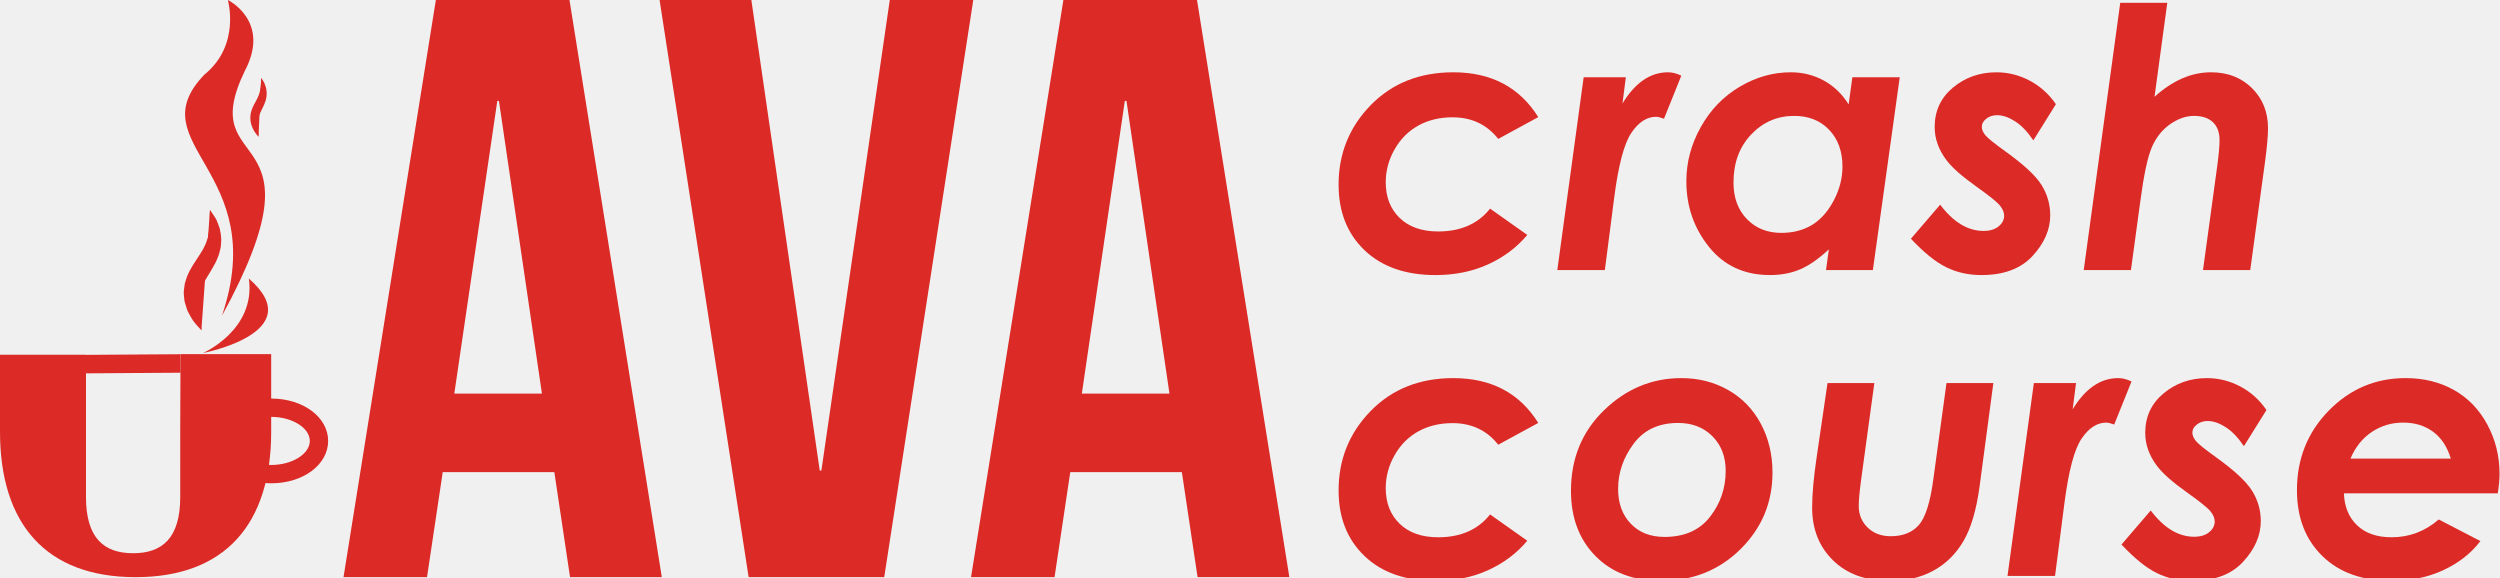
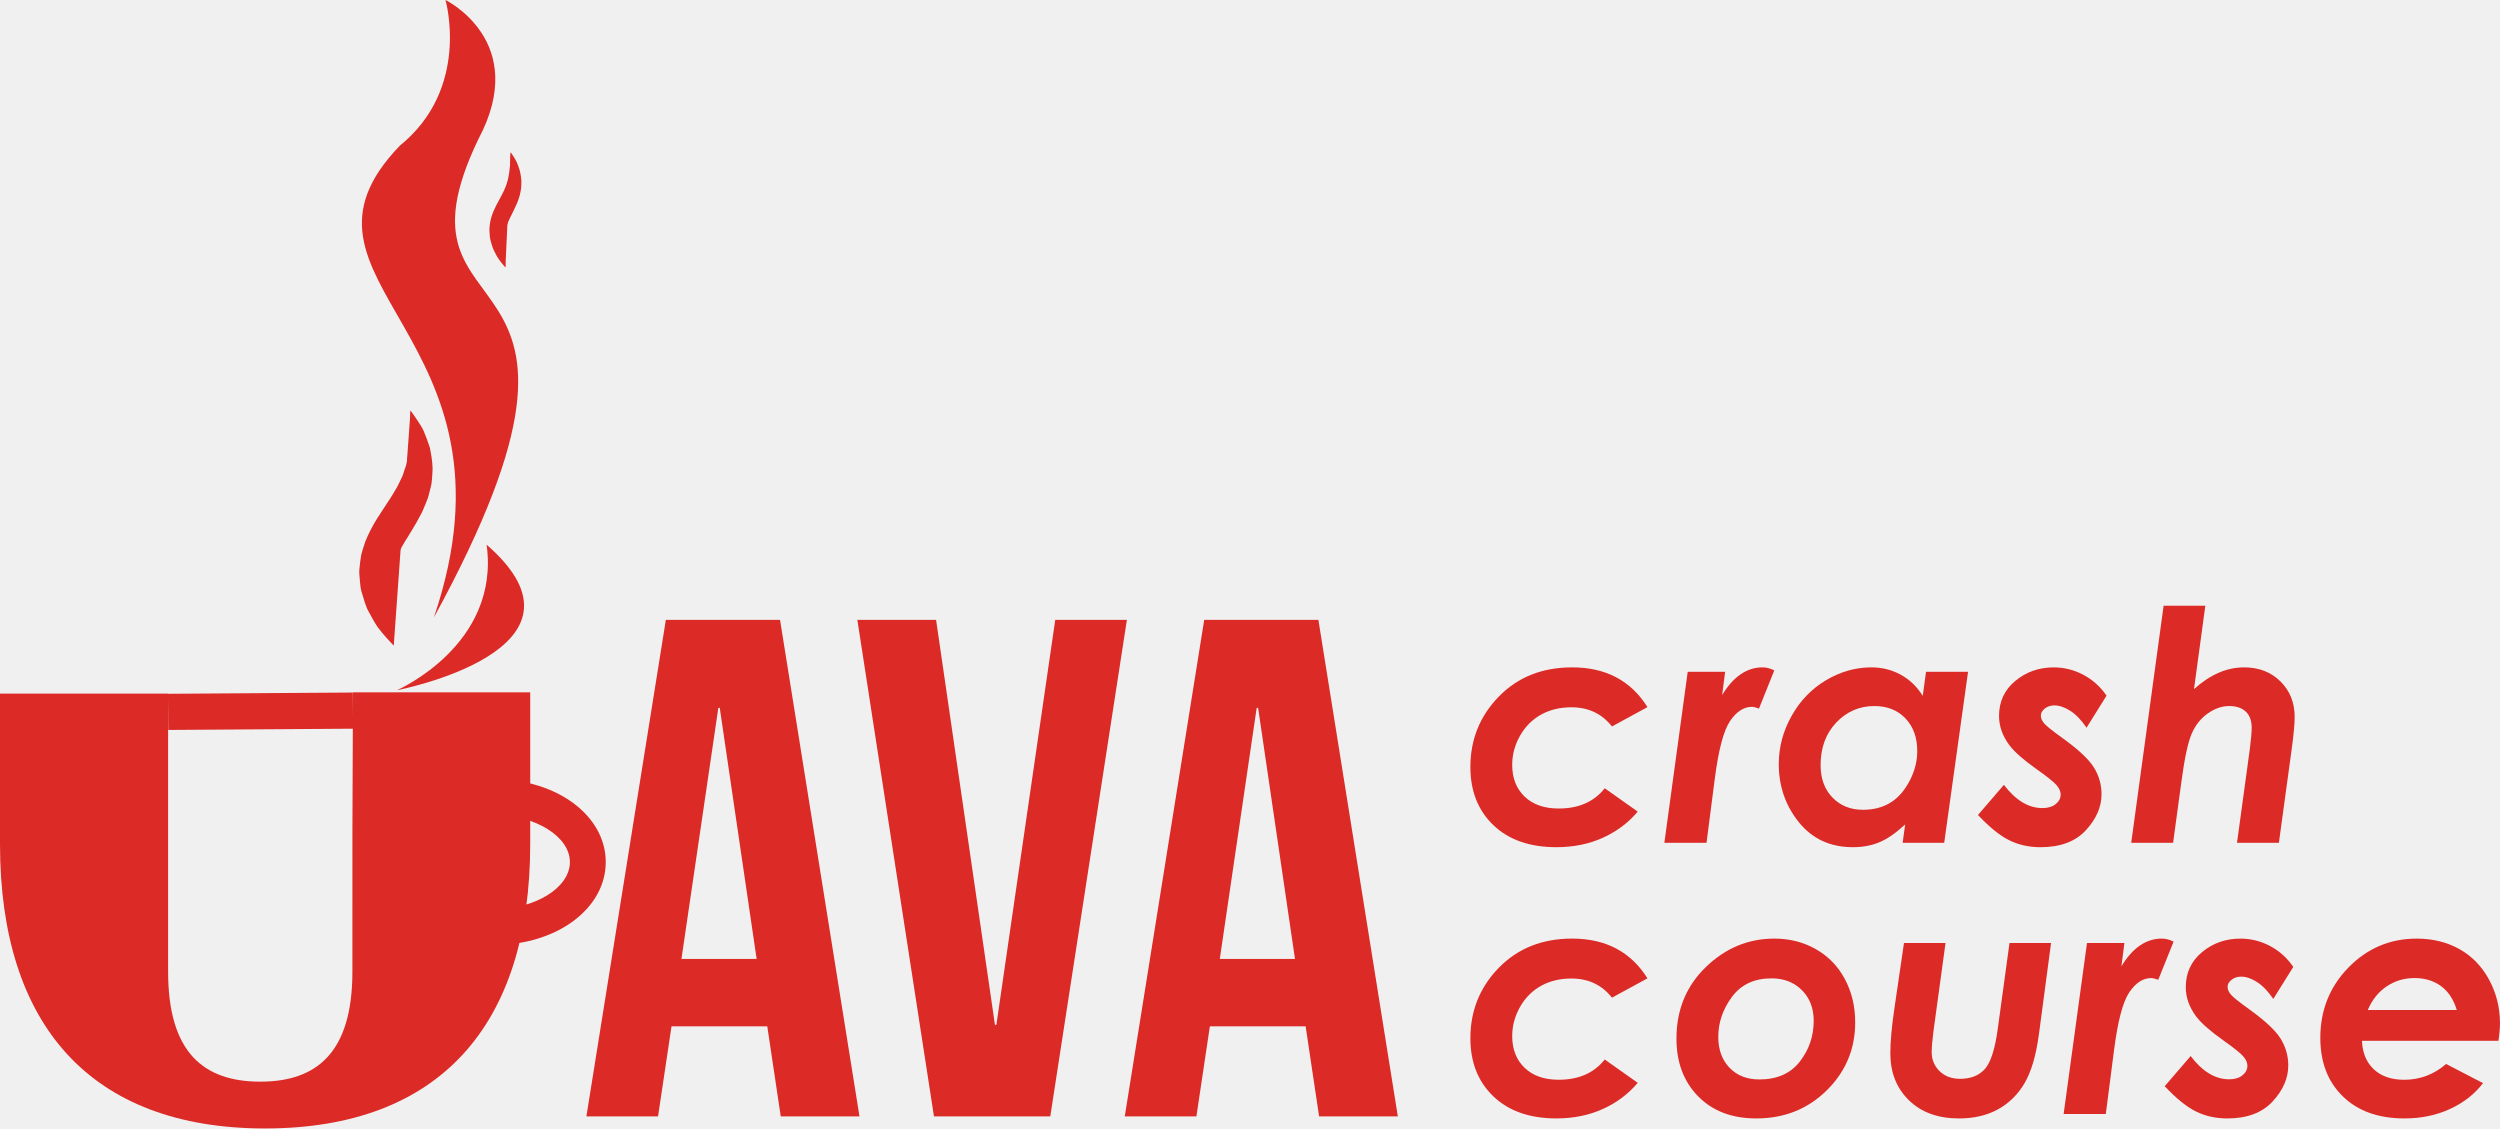
- <svg xmlns="http://www.w3.org/2000/svg" version="1.1" id="Layer_1" x="0px" y="0px" width="545.649px" height="125.971px" viewBox="0 0 545.649 125.971" enable-background="new 0 0 545.649 125.971" xml:space="preserve">
+ <svg xmlns="http://www.w3.org/2000/svg" version="1.1" id="Layer_1" x="0px" y="0px" width="279.078px" height="125.971px" viewBox="0 0 279.078 125.971" enable-background="new 0 0 279.078 125.971" xml:space="preserve">
  <style>
        path,
        rect {
            fill: #dc2a26
        }

    </style>
  <g>
-     <path d="M144.449,125.971h-20.03l-3.428-22.917H96.629l-3.429,22.917H74.975L95.186-0.345h29.053L144.449,125.971z M99.156,85.911   h19.127L108.9,22.031h-0.361L99.156,85.911z" />
-     <path d="M178.916,102.692h0.361L194.254-0.345h18.226l-19.489,126.315h-29.594L143.909-0.345h20.03L178.916,102.692z" />
-     <path d="M281.413,125.971h-20.03l-3.428-22.917h-24.361l-3.429,22.917h-18.226L232.15-0.345h29.053L281.413,125.971z    M236.12,85.911h19.127l-9.383-63.879h-0.361L236.12,85.911z" />
+     <path d="M18.767,77.43v15.608v15.437c0,9.023,3.97,12.271,10.286,12.271c6.315,0,10.286-3.248,10.286-12.271l0.001-15.437   l0.06-15.75h19.789v16.924c0,20.21-10.105,31.759-29.594,31.759C10.105,125.971,0,114.422,0,94.212V77.43H18.767z" />
+   </g>
+   <rect x="27.063" y="69.083" transform="matrix(-0.0068 -1 1 -0.0068 -50.1183 109.0183)" width="4.037" height="20.633" />
+   <path d="M49.73,0c0,0,2.848,9.827-5.095,16.262c-14.742,15.29,14.596,20.873,3.8,52.668c23.701-43.361-6.223-30.147,4.966-53.396  C59.231,4.611,49.73,0,49.73,0z" />
+   <path d="M44.293,77.055c0,0,11.572-5,10.029-16.25C67.824,72.555,44.293,77.055,44.293,77.055z" />
+   <path d="M55.188,105.485c-6.971,0-12.431-4.063-12.431-9.25c0-5.186,5.46-9.249,12.431-9.249s12.432,4.063,12.432,9.249  C67.619,101.422,62.159,105.485,55.188,105.485z M55.188,90.986c-4.57,0-8.431,2.403-8.431,5.249c0,2.847,3.861,5.25,8.431,5.25  s8.432-2.403,8.432-5.25C63.619,93.39,59.758,90.986,55.188,90.986z" />
+   <g>
+     <path fill="#FFFFFF" d="M45.83,45.84c4.887,13.162-9.226,12.249-1.875,26.223" />
+     <path d="M45.83,45.84c0,0,0.293,0.367,0.728,1.032c0.206,0.341,0.504,0.718,0.733,1.227c0.216,0.53,0.464,1.153,0.693,1.868   c0.143,0.713,0.29,1.512,0.309,2.377c-0.014,0.433-0.054,0.881-0.088,1.344c-0.025,0.467-0.193,0.902-0.296,1.372   c-0.1,0.48-0.281,0.913-0.469,1.35c-0.178,0.447-0.372,0.891-0.602,1.279c-0.427,0.838-0.916,1.571-1.338,2.291   c-0.456,0.699-0.811,1.366-1.153,2c-0.126,0.321-0.267,0.636-0.42,0.945c-0.091,0.318-0.168,0.635-0.279,0.947   c-0.139,0.309-0.09,0.646-0.17,0.965c-0.05,0.323-0.125,0.642-0.098,0.973c0.026,0.653-0.071,1.301,0.048,1.912   c0.078,0.608,0.092,1.199,0.158,1.722c0.109,0.51,0.169,0.979,0.228,1.364c0.113,0.775,0.143,1.255,0.143,1.255   s-0.336-0.311-0.864-0.918c-0.261-0.305-0.591-0.677-0.928-1.131c-0.32-0.464-0.63-1.03-0.967-1.66   c-0.376-0.609-0.556-1.394-0.811-2.209c-0.149-0.402-0.163-0.856-0.212-1.319c-0.025-0.464-0.119-0.943-0.042-1.432   c0.046-0.487,0.113-0.99,0.196-1.493c0.134-0.479,0.285-0.965,0.452-1.449c0.369-0.925,0.838-1.798,1.315-2.569   c0.466-0.715,0.931-1.43,1.39-2.134c0.23-0.336,0.416-0.655,0.597-0.967c0.191-0.315,0.377-0.628,0.505-0.936   c0.132-0.311,0.321-0.61,0.417-0.921c0.102-0.312,0.194-0.621,0.31-0.924c0.128-0.303,0.12-0.625,0.199-0.93   c0.057-0.306,0.138-0.611,0.173-0.903c0.026-0.576,0.088-1.136,0.14-1.655c0.006-0.526-0.028-1.021-0.025-1.413   C45.791,46.306,45.83,45.84,45.83,45.84z" />
  </g>
  <g>
-     <path d="M18.767,77.43v15.608v15.437c0,9.023,3.97,12.271,10.286,12.271c6.315,0,10.286-3.248,10.286-12.271l0.001-15.437   l0.06-15.75h19.789v16.924c0,20.21-10.105,31.759-29.594,31.759C10.105,125.971,0,114.422,0,94.212V77.43H18.767z" />
-   </g>
-   <rect x="27.065" y="69.08" transform="matrix(0.0068 1 -1 0.0068 108.2807 49.7759)" width="4.037" height="20.633" />
-   <path d="M49.73,0c0,0,2.848,9.827-5.095,16.262C29.893,31.552,59.231,37.135,48.435,68.93c23.701-43.361-6.223-30.148,4.966-53.396  C59.231,4.611,49.73,0,49.73,0z" />
-   <path d="M44.293,77.055c0,0,11.572-5,10.029-16.25C67.824,72.555,44.293,77.055,44.293,77.055z" />
-   <path d="M59.188,105.485c-6.971,0-12.431-4.063-12.431-9.25c0-5.186,5.46-9.249,12.431-9.249c6.971,0,12.432,4.063,12.432,9.249  C71.619,101.422,66.159,105.485,59.188,105.485z M59.188,90.986c-4.57,0-8.431,2.403-8.431,5.249c0,2.846,3.861,5.25,8.431,5.25  c4.57,0,8.432-2.404,8.432-5.25C67.619,93.39,63.758,90.986,59.188,90.986z" />
-   <g>
-     <path d="M335.74,25.561l-8.738,4.756c-2.475-3.141-5.799-4.712-9.975-4.712c-2.809,0-5.296,0.599-7.462,1.796   c-2.165,1.198-3.892,2.929-5.181,5.195c-1.289,2.266-1.933,4.661-1.933,7.185c0,3.245,1.018,5.845,3.054,7.802   c2.036,1.958,4.833,2.936,8.39,2.936c4.922,0,8.699-1.661,11.328-4.983l8.119,5.738c-2.297,2.74-5.154,4.885-8.573,6.436   s-7.232,2.326-11.438,2.326c-6.554,0-11.721-1.805-15.501-5.416c-3.78-3.611-5.67-8.381-5.67-14.313   c0-6.783,2.335-12.566,7.005-17.351c4.67-4.784,10.681-7.176,18.035-7.176C325.483,15.779,331.663,19.04,335.74,25.561z" />
-     <path d="M345.649,16.862h9.205l-0.735,5.726c2.759-4.539,6.073-6.809,9.942-6.809c0.928,0,1.896,0.247,2.901,0.74l-3.778,9.393   c-0.785-0.282-1.36-0.423-1.727-0.423c-2.015,0-3.813,1.167-5.395,3.501c-1.583,2.334-2.832,7.047-3.747,14.139l-2.041,15.822   h-10.376L345.649,16.862z" />
-     <path d="M404.296,16.862h10.342l-5.868,42.089h-10.225l0.618-4.521c-2.247,2.087-4.345,3.542-6.294,4.367   c-1.949,0.824-4.137,1.236-6.565,1.236c-5.577,0-10.012-2.05-13.304-6.151c-3.292-4.101-4.938-8.872-4.938-14.313   c0-4.152,1.053-8.104,3.16-11.857c2.106-3.752,4.935-6.679,8.485-8.781c3.55-2.102,7.263-3.153,11.139-3.153   c2.601,0,5,0.597,7.199,1.792c2.198,1.194,4.012,2.934,5.442,5.218L404.296,16.862z M388.784,50.827   c2.543,0,4.762-0.566,6.657-1.699c1.894-1.133,3.483-2.909,4.769-5.329c1.284-2.42,1.927-4.892,1.927-7.415   c0-3.334-0.967-6.016-2.9-8.045c-1.934-2.029-4.483-3.044-7.649-3.044c-3.686,0-6.813,1.354-9.382,4.062   c-2.569,2.708-3.854,6.203-3.854,10.484c0,3.301,0.973,5.958,2.919,7.969C383.218,49.821,385.722,50.827,388.784,50.827z" />
-     <path d="M448.72,22.742l-4.924,7.892c-1.267-1.882-2.599-3.269-3.995-4.159c-1.396-0.89-2.702-1.334-3.917-1.334   c-0.931,0-1.719,0.258-2.365,0.773c-0.647,0.516-0.97,1.097-0.97,1.741c0,0.619,0.258,1.238,0.776,1.857   c0.491,0.619,1.978,1.818,4.46,3.598c3.956,2.837,6.562,5.268,7.816,7.292c1.253,2.025,1.881,4.223,1.881,6.596   c0,3.121-1.283,6.074-3.849,8.859c-2.566,2.785-6.286,4.178-11.161,4.178c-2.812,0-5.371-0.567-7.679-1.702   c-2.308-1.134-4.881-3.21-7.717-6.228l6.383-7.428c2.888,3.817,6.047,5.726,9.478,5.726c1.367,0,2.457-0.329,3.269-0.986   c0.813-0.658,1.219-1.438,1.219-2.341c0-0.722-0.31-1.463-0.928-2.224c-0.619-0.761-2.309-2.121-5.068-4.082   c-3.198-2.269-5.403-4.216-6.615-5.841c-1.702-2.269-2.553-4.667-2.553-7.195c0-3.533,1.334-6.409,4.004-8.627   c2.669-2.218,5.822-3.327,9.458-3.327c2.553,0,4.977,0.606,7.273,1.818C445.29,18.81,447.198,20.524,448.72,22.742z" />
-     <path d="M462.764,0.614h10.268l-2.79,20.515c3.955-3.567,8.064-5.351,12.329-5.351c3.645,0,6.629,1.156,8.955,3.466   c2.326,2.31,3.489,5.221,3.489,8.732c0,1.652-0.219,4.118-0.658,7.396l-3.222,23.579h-10.307l3.145-23.018   c0.31-2.373,0.464-4.152,0.464-5.338c0-1.702-0.484-3.011-1.453-3.927c-0.968-0.915-2.343-1.373-4.125-1.373   c-1.729,0-3.46,0.6-5.19,1.8c-1.73,1.2-3.06,2.864-3.99,4.993s-1.782,6.122-2.556,11.979L465.1,58.951h-10.307L462.764,0.614z" />
-     <path d="M335.74,92.308l-8.738,4.756c-2.475-3.141-5.799-4.712-9.975-4.712c-2.809,0-5.296,0.599-7.462,1.796   c-2.165,1.198-3.892,2.929-5.181,5.195c-1.289,2.266-1.933,4.661-1.933,7.185c0,3.245,1.018,5.845,3.054,7.802   c2.036,1.958,4.833,2.936,8.39,2.936c4.922,0,8.699-1.661,11.328-4.983l8.119,5.738c-2.297,2.74-5.154,4.885-8.573,6.436   s-7.232,2.326-11.438,2.326c-6.554,0-11.721-1.805-15.501-5.416c-3.78-3.611-5.67-8.381-5.67-14.313   c0-6.783,2.335-12.566,7.005-17.351c4.67-4.784,10.681-7.176,18.035-7.176C325.483,82.526,331.663,85.787,335.74,92.308z" />
-     <path d="M366.978,82.526c3.739,0,7.138,0.864,10.194,2.592c3.056,1.728,5.435,4.178,7.137,7.35s2.553,6.731,2.553,10.677   c0,6.551-2.334,12.127-7.002,16.731c-4.668,4.604-10.445,6.905-17.331,6.905c-5.983,0-10.754-1.812-14.313-5.435   c-3.559-3.623-5.338-8.362-5.338-14.217c0-7.066,2.411-12.934,7.234-17.602C354.934,84.86,360.557,82.526,366.978,82.526z    M366.26,92.313c-4.223,0-7.46,1.516-9.713,4.545c-2.253,3.031-3.379,6.313-3.379,9.846c0,3.146,0.92,5.681,2.761,7.602   c1.841,1.921,4.293,2.882,7.357,2.882c4.352,0,7.667-1.463,9.945-4.391c2.278-2.927,3.418-6.273,3.418-10.039   c0-3.095-0.966-5.609-2.896-7.543C371.822,93.28,369.324,92.313,366.26,92.313z" />
-     <path d="M398.872,83.609h10.221l-2.939,21.509c-0.31,2.373-0.464,4.153-0.464,5.339c0,1.856,0.645,3.417,1.936,4.681   c1.291,1.264,2.969,1.896,5.035,1.896c2.66,0,4.706-0.813,6.139-2.437c1.433-1.625,2.486-4.926,3.157-9.903l2.881-21.083h10.229   l-3.015,22.637c-0.699,5.105-1.869,9.056-3.511,11.854c-1.642,2.797-3.82,4.944-6.535,6.439c-2.715,1.496-5.909,2.243-9.58,2.243   c-5.171,0-9.282-1.49-12.334-4.47c-3.051-2.98-4.577-6.831-4.577-11.553c0-2.888,0.336-6.6,1.011-11.139L398.872,83.609z" />
-     <path d="M443.909,83.609h9.205l-0.735,5.726c2.759-4.539,6.073-6.809,9.942-6.809c0.928,0,1.896,0.247,2.901,0.74l-3.778,9.393   c-0.785-0.282-1.36-0.423-1.727-0.423c-2.015,0-3.813,1.167-5.395,3.501c-1.583,2.334-2.832,7.047-3.747,14.139l-2.041,15.822   h-10.376L443.909,83.609z" />
-     <path d="M494.677,89.489l-4.924,7.892c-1.267-1.882-2.599-3.269-3.995-4.159c-1.396-0.89-2.702-1.334-3.917-1.334   c-0.931,0-1.719,0.258-2.365,0.773c-0.647,0.516-0.97,1.097-0.97,1.741c0,0.619,0.258,1.238,0.776,1.857   c0.491,0.619,1.978,1.818,4.46,3.598c3.956,2.837,6.562,5.268,7.816,7.292c1.253,2.025,1.881,4.223,1.881,6.596   c0,3.121-1.283,6.074-3.849,8.859c-2.566,2.785-6.286,4.178-11.161,4.178c-2.812,0-5.371-0.567-7.679-1.702   c-2.308-1.134-4.881-3.21-7.717-6.228l6.383-7.428c2.888,3.817,6.047,5.726,9.478,5.726c1.367,0,2.457-0.329,3.269-0.986   c0.813-0.658,1.219-1.438,1.219-2.341c0-0.722-0.31-1.463-0.928-2.224c-0.619-0.761-2.309-2.121-5.068-4.082   c-3.198-2.269-5.403-4.216-6.615-5.841c-1.702-2.269-2.553-4.667-2.553-7.195c0-3.533,1.334-6.409,4.004-8.627   c2.669-2.218,5.822-3.327,9.458-3.327c2.553,0,4.977,0.606,7.273,1.818C491.247,85.557,493.155,87.271,494.677,89.489z" />
-     <path d="M532.279,113.381l9.091,4.711c-2.038,2.678-4.739,4.795-8.104,6.353c-3.366,1.557-7.099,2.336-11.2,2.336   c-6.421,0-11.483-1.805-15.184-5.416c-3.701-3.611-5.551-8.408-5.551-14.391c0-6.834,2.314-12.617,6.944-17.35   c4.629-4.732,10.219-7.099,16.77-7.099c3.946,0,7.459,0.864,10.542,2.592c3.082,1.728,5.513,4.243,7.292,7.543   c1.779,3.302,2.669,6.886,2.669,10.754c0,1.213-0.129,2.631-0.387,4.255h-33.579c0.103,2.926,1.064,5.257,2.882,6.992   c1.818,1.735,4.326,2.603,7.524,2.603C525.857,117.265,529.287,115.97,532.279,113.381z M534.91,100.089   c-0.774-2.579-2.063-4.532-3.869-5.861c-1.806-1.328-3.984-1.992-6.538-1.992c-2.528,0-4.811,0.684-6.847,2.05   c-2.038,1.367-3.585,3.301-4.643,5.803H534.91z" />
+     <path fill="#FFFFFF" d="M57.012,17.007c2.075,6.479-3.678,5.942-0.594,12.837" />
+     <path d="M57.012,17.007c0,0,0.135,0.181,0.339,0.506c0.096,0.166,0.231,0.355,0.34,0.598c0.103,0.255,0.22,0.551,0.322,0.89   c0.086,0.337,0.152,0.712,0.191,1.12c-0.003,0.407,0.006,0.854-0.101,1.296c-0.033,0.229-0.092,0.45-0.168,0.662   c-0.069,0.217-0.141,0.442-0.234,0.639c-0.17,0.418-0.373,0.793-0.545,1.154c-0.187,0.354-0.334,0.686-0.469,1.005   c-0.057,0.16-0.114,0.318-0.17,0.476c-0.036,0.16-0.071,0.319-0.118,0.478c-0.041,0.322-0.116,0.643-0.111,0.966   c0.005,0.321-0.043,0.639-0.005,0.938c0.03,0.297,0.025,0.583,0.042,0.837c0.037,0.25,0.05,0.479,0.066,0.666   c0.027,0.379,0.027,0.609,0.027,0.609s-0.153-0.159-0.397-0.461c-0.25-0.3-0.579-0.75-0.853-1.373   c-0.168-0.297-0.265-0.664-0.378-1.052c-0.114-0.385-0.141-0.834-0.158-1.291c0.014-0.465,0.072-0.945,0.215-1.409   c0.134-0.458,0.327-0.894,0.521-1.286c0.193-0.361,0.387-0.723,0.578-1.079c0.17-0.337,0.345-0.645,0.455-0.958   c0.143-0.307,0.209-0.622,0.307-0.926c0.055-0.309,0.125-0.618,0.167-0.905c0.013-0.282,0.048-0.557,0.079-0.808   c0.006-0.264,0.011-0.493,0.015-0.683C56.984,17.231,57.012,17.007,57.012,17.007z" />
  </g>
  <g>
-     <path fill="#FFFFFF" d="M45.83,45.84c4.887,13.162-9.226,12.249-1.875,26.223" />
-     <path d="M45.83,45.84c0,0,0.293,0.367,0.728,1.032c0.206,0.341,0.504,0.718,0.733,1.227c0.216,0.53,0.464,1.153,0.693,1.868   c0.143,0.713,0.29,1.512,0.309,2.377c-0.014,0.433-0.054,0.881-0.088,1.344c-0.025,0.467-0.193,0.902-0.296,1.372   c-0.1,0.48-0.281,0.913-0.469,1.349c-0.178,0.448-0.372,0.891-0.602,1.28c-0.427,0.838-0.916,1.571-1.338,2.291   c-0.456,0.699-0.811,1.366-1.153,2c-0.126,0.321-0.267,0.635-0.42,0.945c-0.091,0.318-0.168,0.635-0.279,0.947   c-0.139,0.309-0.09,0.646-0.17,0.965c-0.05,0.323-0.125,0.642-0.098,0.973c0.026,0.653-0.071,1.301,0.048,1.912   c0.078,0.608,0.092,1.199,0.158,1.722c0.109,0.509,0.169,0.978,0.228,1.364c0.113,0.775,0.143,1.255,0.143,1.255   s-0.336-0.311-0.864-0.918c-0.261-0.305-0.591-0.677-0.928-1.131c-0.32-0.464-0.63-1.03-0.967-1.66   c-0.376-0.61-0.556-1.394-0.811-2.209c-0.149-0.403-0.163-0.857-0.212-1.32c-0.025-0.463-0.119-0.943-0.042-1.431   c0.046-0.488,0.113-0.99,0.196-1.493c0.134-0.479,0.285-0.965,0.452-1.45c0.369-0.924,0.838-1.797,1.315-2.569   c0.466-0.715,0.931-1.43,1.39-2.134c0.23-0.336,0.416-0.655,0.597-0.967c0.191-0.315,0.377-0.627,0.505-0.935   c0.132-0.311,0.321-0.61,0.417-0.921c0.102-0.311,0.194-0.621,0.31-0.924c0.128-0.303,0.12-0.625,0.199-0.929   c0.057-0.306,0.138-0.612,0.173-0.904c0.026-0.576,0.088-1.136,0.14-1.655c0.006-0.526-0.028-1.021-0.025-1.413   C45.791,46.306,45.83,45.84,45.83,45.84z" />
+     <path fill="#231F20" d="M95.945,124.624h-8.789l-1.504-10.057H74.962l-1.504,10.057h-7.997L74.329,69.2h12.748L95.945,124.624z    M76.071,107.046h8.393l-4.117-28.029h-0.158L76.071,107.046z" />
+     <path fill="#231F20" d="M111.068,114.409h0.158l6.572-45.209h7.997l-8.551,55.424h-12.985L95.708,69.2h8.789L111.068,114.409z" />
+     <path fill="#231F20" d="M156.042,124.624h-8.789l-1.504-10.057h-10.689l-1.504,10.057h-7.997l8.868-55.424h12.748L156.042,124.624z    M136.168,107.046h8.393l-4.117-28.029h-0.158L136.168,107.046z" />
  </g>
  <g>
-     <path fill="#FFFFFF" d="M57.012,17.007c2.075,6.48-3.678,5.942-0.594,12.837" />
-     <path d="M57.012,17.007c0,0,0.135,0.181,0.339,0.506c0.096,0.166,0.231,0.355,0.34,0.598c0.103,0.254,0.22,0.55,0.322,0.889   c0.086,0.337,0.152,0.712,0.191,1.12c-0.003,0.408,0.006,0.855-0.101,1.296c-0.033,0.229-0.092,0.45-0.168,0.662   c-0.069,0.217-0.141,0.443-0.234,0.639c-0.17,0.418-0.373,0.793-0.545,1.154c-0.187,0.354-0.334,0.686-0.469,1.005   c-0.057,0.16-0.114,0.319-0.17,0.476c-0.036,0.16-0.071,0.319-0.118,0.477c-0.041,0.323-0.116,0.643-0.111,0.966   c0.005,0.321-0.043,0.639-0.005,0.938c0.03,0.297,0.025,0.583,0.042,0.837c0.037,0.25,0.05,0.478,0.066,0.666   c0.027,0.378,0.027,0.609,0.027,0.609s-0.153-0.159-0.397-0.461c-0.25-0.3-0.579-0.75-0.853-1.373   c-0.168-0.297-0.265-0.664-0.378-1.052c-0.114-0.385-0.141-0.834-0.158-1.291c0.014-0.465,0.072-0.945,0.215-1.409   c0.134-0.458,0.327-0.894,0.521-1.286c0.193-0.361,0.387-0.723,0.578-1.079c0.17-0.337,0.345-0.645,0.455-0.958   c0.143-0.307,0.209-0.622,0.307-0.926c0.055-0.309,0.125-0.618,0.167-0.905c0.013-0.283,0.048-0.557,0.079-0.808   c0.006-0.264,0.011-0.493,0.015-0.683C56.984,17.231,57.012,17.007,57.012,17.007z" />
+     <path fill="#231F20" d="M183.908,78.937l-3.964,2.158c-1.122-1.426-2.631-2.139-4.524-2.139c-1.275,0-2.402,0.271-3.385,0.814   c-0.982,0.545-1.765,1.33-2.35,2.357c-0.584,1.027-0.876,2.113-0.876,3.26c0,1.471,0.461,2.65,1.385,3.539   c0.923,0.887,2.192,1.33,3.806,1.33c2.233,0,3.946-0.752,5.139-2.26l3.683,2.604c-1.042,1.242-2.338,2.215-3.889,2.918   s-3.28,1.055-5.188,1.055c-2.974,0-5.317-0.818-7.032-2.455c-1.714-1.639-2.572-3.803-2.572-6.494c0-3.076,1.059-5.699,3.178-7.869   c2.118-2.17,4.845-3.256,8.18-3.256C179.255,74.499,182.058,75.98,183.908,78.937z" />
+     <path fill="#231F20" d="M188.402,74.991h4.176l-0.333,2.596c1.251-2.059,2.755-3.088,4.51-3.088c0.421,0,0.86,0.113,1.315,0.336   l-1.713,4.262c-0.356-0.129-0.617-0.193-0.783-0.193c-0.914,0-1.73,0.529-2.447,1.588c-0.719,1.061-1.285,3.197-1.7,6.414   l-0.926,7.178h-4.706L188.402,74.991z" />
+     <path fill="#231F20" d="M215.005,74.991h4.691l-2.662,19.092h-4.639l0.28-2.051c-1.019,0.947-1.971,1.607-2.854,1.98   c-0.885,0.375-1.877,0.561-2.979,0.561c-2.529,0-4.541-0.93-6.035-2.789c-1.492-1.859-2.24-4.023-2.24-6.492   c0-1.885,0.479-3.678,1.434-5.379c0.956-1.703,2.238-3.029,3.85-3.984c1.61-0.953,3.295-1.43,5.053-1.43   c1.18,0,2.268,0.271,3.266,0.813c0.996,0.543,1.819,1.332,2.469,2.367L215.005,74.991z M207.968,90.398   c1.154,0,2.16-0.256,3.02-0.77c0.859-0.516,1.58-1.32,2.163-2.418s0.874-2.219,0.874-3.363c0-1.514-0.438-2.729-1.315-3.65   c-0.877-0.92-2.034-1.381-3.47-1.381c-1.672,0-3.09,0.615-4.256,1.844c-1.165,1.229-1.748,2.813-1.748,4.756   c0,1.496,0.441,2.701,1.324,3.613C205.443,89.943,206.58,90.398,207.968,90.398z" />
+     <path fill="#231F20" d="M235.156,77.657l-2.234,3.58c-0.574-0.854-1.178-1.482-1.812-1.887c-0.634-0.402-1.226-0.605-1.776-0.605   c-0.422,0-0.779,0.117-1.072,0.352c-0.294,0.234-0.44,0.498-0.44,0.789c0,0.281,0.117,0.563,0.352,0.844   c0.223,0.279,0.897,0.824,2.023,1.631c1.794,1.287,2.976,2.391,3.545,3.309s0.854,1.916,0.854,2.992   c0,1.414-0.582,2.754-1.746,4.018s-2.852,1.895-5.063,1.895c-1.275,0-2.437-0.256-3.483-0.771c-1.047-0.514-2.214-1.457-3.5-2.824   l2.895-3.369c1.311,1.73,2.744,2.596,4.299,2.596c0.621,0,1.115-0.148,1.483-0.447s0.553-0.652,0.553-1.061   c0-0.328-0.14-0.664-0.421-1.01s-1.047-0.963-2.299-1.852c-1.451-1.029-2.451-1.912-3.001-2.648   c-0.772-1.029-1.158-2.119-1.158-3.266c0-1.602,0.605-2.906,1.816-3.912s2.642-1.51,4.29-1.51c1.158,0,2.258,0.275,3.299,0.824   C233.599,75.874,234.465,76.652,235.156,77.657z" />
+     <path fill="#231F20" d="M241.526,67.62h4.657l-1.265,9.307c1.794-1.619,3.657-2.428,5.593-2.428c1.652,0,3.007,0.525,4.062,1.572   c1.056,1.049,1.583,2.369,1.583,3.961c0,0.75-0.1,1.867-0.299,3.355l-1.461,10.695h-4.676l1.427-10.441   c0.14-1.076,0.21-1.883,0.21-2.422c0-0.771-0.219-1.365-0.658-1.781c-0.439-0.414-1.063-0.623-1.871-0.623   c-0.785,0-1.57,0.273-2.354,0.816c-0.785,0.545-1.388,1.301-1.81,2.266s-0.809,2.777-1.16,5.434l-0.918,6.752h-4.675L241.526,67.62   z" />
+     <path fill="#231F20" d="M183.908,109.214l-3.964,2.156c-1.122-1.424-2.631-2.137-4.524-2.137c-1.275,0-2.402,0.271-3.385,0.814   c-0.982,0.543-1.765,1.328-2.35,2.355c-0.584,1.029-0.876,2.115-0.876,3.26c0,1.473,0.461,2.652,1.385,3.539   c0.923,0.889,2.192,1.332,3.806,1.332c2.233,0,3.946-0.754,5.139-2.26l3.683,2.602c-1.042,1.242-2.338,2.217-3.889,2.92   s-3.28,1.055-5.188,1.055c-2.974,0-5.317-0.818-7.032-2.457c-1.714-1.637-2.572-3.801-2.572-6.492c0-3.076,1.059-5.701,3.178-7.871   c2.118-2.17,4.845-3.254,8.18-3.254C179.255,104.777,182.058,106.255,183.908,109.214z" />
+     <path fill="#231F20" d="M198.078,104.777c1.695,0,3.237,0.391,4.623,1.176c1.387,0.783,2.466,1.895,3.238,3.334   c0.771,1.438,1.158,3.053,1.158,4.842c0,2.973-1.059,5.502-3.176,7.59c-2.118,2.088-4.738,3.133-7.861,3.133   c-2.715,0-4.879-0.822-6.493-2.465c-1.614-1.645-2.422-3.793-2.422-6.449c0-3.205,1.094-5.867,3.282-7.984   C192.614,105.835,195.165,104.777,198.078,104.777z M197.751,109.216c-1.915,0-3.384,0.688-4.406,2.061   c-1.021,1.375-1.532,2.863-1.532,4.467c0,1.428,0.417,2.576,1.253,3.447c0.834,0.873,1.947,1.309,3.337,1.309   c1.974,0,3.478-0.664,4.511-1.992c1.034-1.328,1.551-2.846,1.551-4.553c0-1.404-0.438-2.545-1.314-3.422   C200.275,109.654,199.142,109.216,197.751,109.216z" />
+     <path fill="#231F20" d="M212.544,105.267h4.637l-1.334,9.758c-0.141,1.076-0.21,1.883-0.21,2.42c0,0.844,0.292,1.551,0.878,2.125   c0.586,0.572,1.347,0.859,2.284,0.859c1.206,0,2.134-0.369,2.784-1.105c0.65-0.738,1.128-2.234,1.432-4.492l1.308-9.564h4.64   l-1.367,10.27c-0.317,2.314-0.848,4.107-1.593,5.375c-0.745,1.27-1.733,2.244-2.965,2.922s-2.681,1.018-4.345,1.018   c-2.347,0-4.211-0.676-5.596-2.027c-1.384-1.352-2.076-3.1-2.076-5.24c0-1.311,0.153-2.994,0.459-5.053L212.544,105.267z" />
+     <path fill="#231F20" d="M232.974,105.267h4.175l-0.333,2.598c1.252-2.059,2.755-3.088,4.51-3.088c0.421,0,0.859,0.111,1.316,0.336   l-1.715,4.26c-0.355-0.127-0.617-0.191-0.783-0.191c-0.914,0-1.729,0.529-2.447,1.588c-0.717,1.059-1.284,3.197-1.699,6.414   l-0.926,7.176h-4.707L232.974,105.267z" />
+     <path fill="#231F20" d="M256.002,107.935l-2.233,3.58c-0.575-0.854-1.18-1.482-1.813-1.887s-1.225-0.605-1.776-0.605   c-0.423,0-0.78,0.117-1.073,0.352s-0.439,0.496-0.439,0.789c0,0.281,0.117,0.561,0.352,0.842c0.223,0.281,0.897,0.824,2.023,1.633   c1.795,1.287,2.977,2.389,3.545,3.307c0.568,0.92,0.854,1.916,0.854,2.992c0,1.416-0.582,2.756-1.746,4.02   c-1.164,1.262-2.852,1.895-5.063,1.895c-1.275,0-2.437-0.258-3.483-0.771c-1.047-0.516-2.214-1.457-3.501-2.826l2.896-3.369   c1.31,1.732,2.743,2.598,4.3,2.598c0.619,0,1.113-0.15,1.482-0.447c0.369-0.299,0.553-0.652,0.553-1.063   c0-0.326-0.141-0.664-0.421-1.008c-0.28-0.346-1.048-0.963-2.299-1.852c-1.45-1.029-2.451-1.914-3.001-2.65   c-0.771-1.029-1.158-2.117-1.158-3.264c0-1.604,0.605-2.906,1.816-3.914c1.211-1.006,2.641-1.508,4.291-1.508   c1.158,0,2.257,0.275,3.299,0.824C254.447,106.152,255.312,106.929,256.002,107.935z" />
+     <path fill="#231F20" d="M273.059,118.773l4.124,2.137c-0.925,1.215-2.15,2.176-3.677,2.881c-1.526,0.707-3.22,1.061-5.08,1.061   c-2.913,0-5.209-0.818-6.888-2.457c-1.679-1.637-2.518-3.813-2.518-6.527c0-3.1,1.049-5.723,3.149-7.871   c2.1-2.146,4.636-3.219,7.606-3.219c1.791,0,3.385,0.391,4.782,1.176c1.397,0.783,2.501,1.924,3.308,3.422   c0.808,1.496,1.211,3.123,1.211,4.877c0,0.551-0.059,1.193-0.176,1.932h-15.23c0.046,1.326,0.482,2.385,1.307,3.17   c0.824,0.787,1.963,1.182,3.413,1.182C270.146,120.534,271.702,119.947,273.059,118.773z M274.251,112.743   c-0.35-1.17-0.936-2.057-1.754-2.658c-0.819-0.604-1.808-0.904-2.966-0.904c-1.146,0-2.183,0.311-3.106,0.93   c-0.924,0.621-1.625,1.498-2.105,2.633H274.251z" />
  </g>
</svg>
